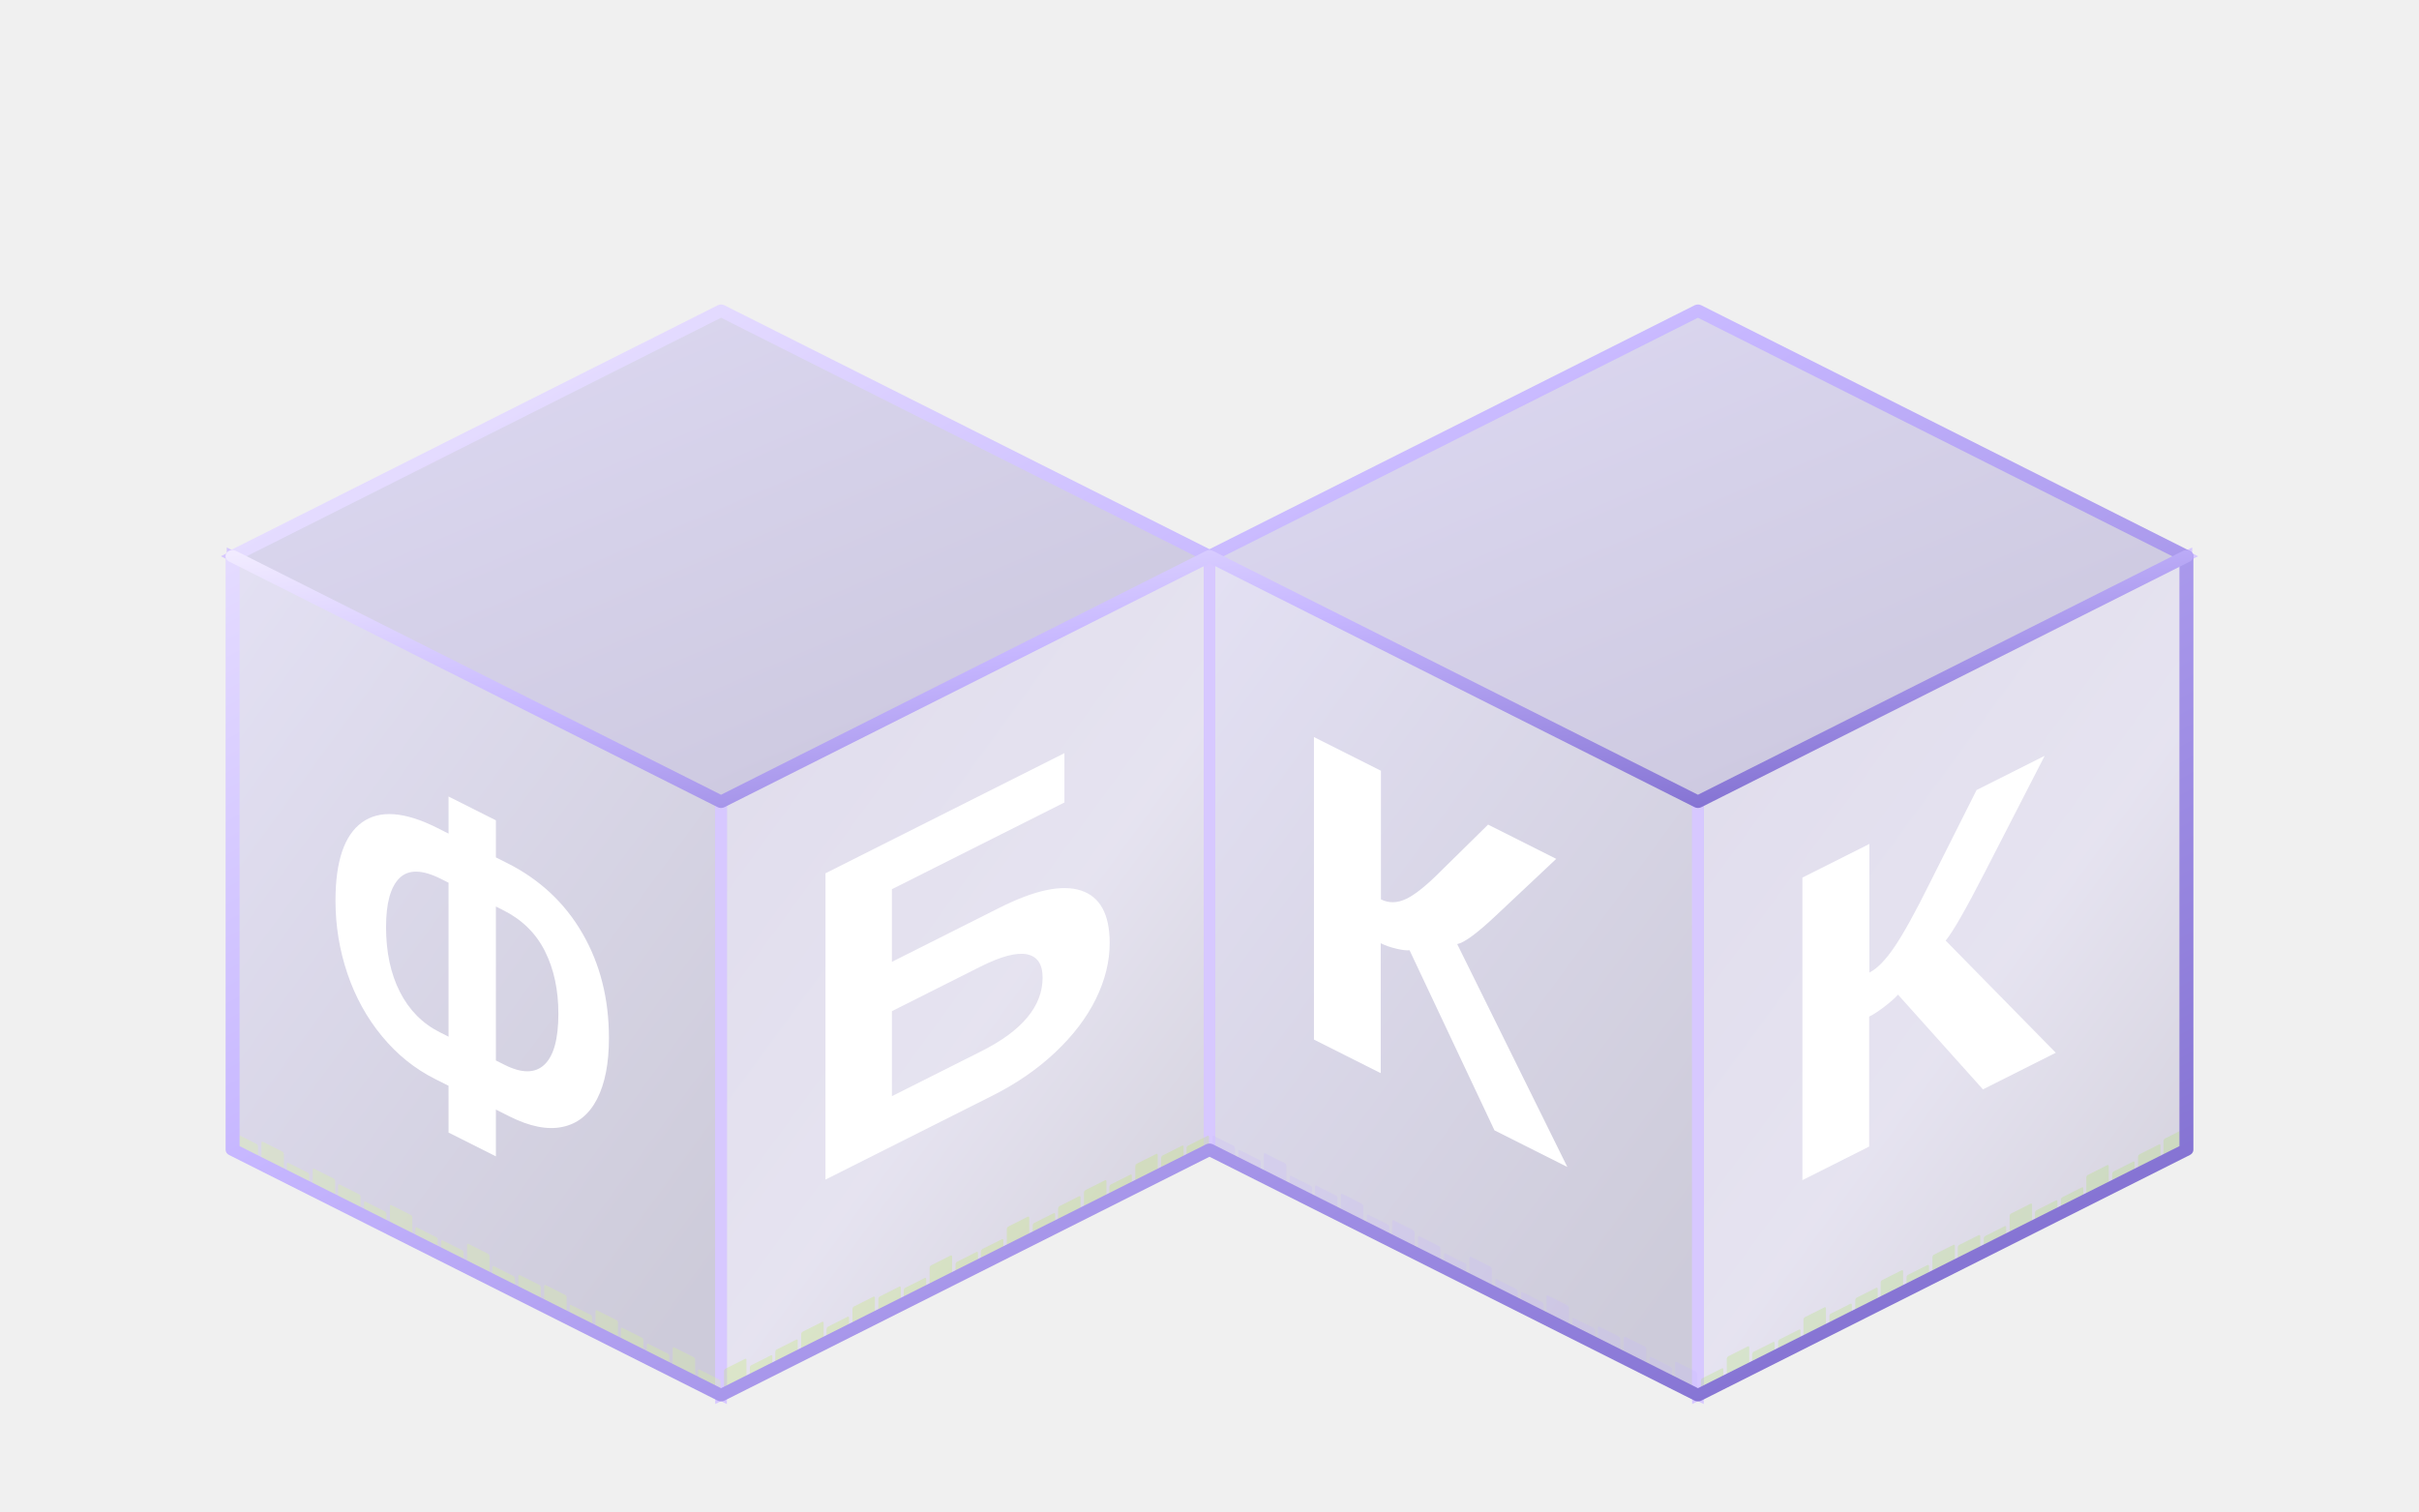
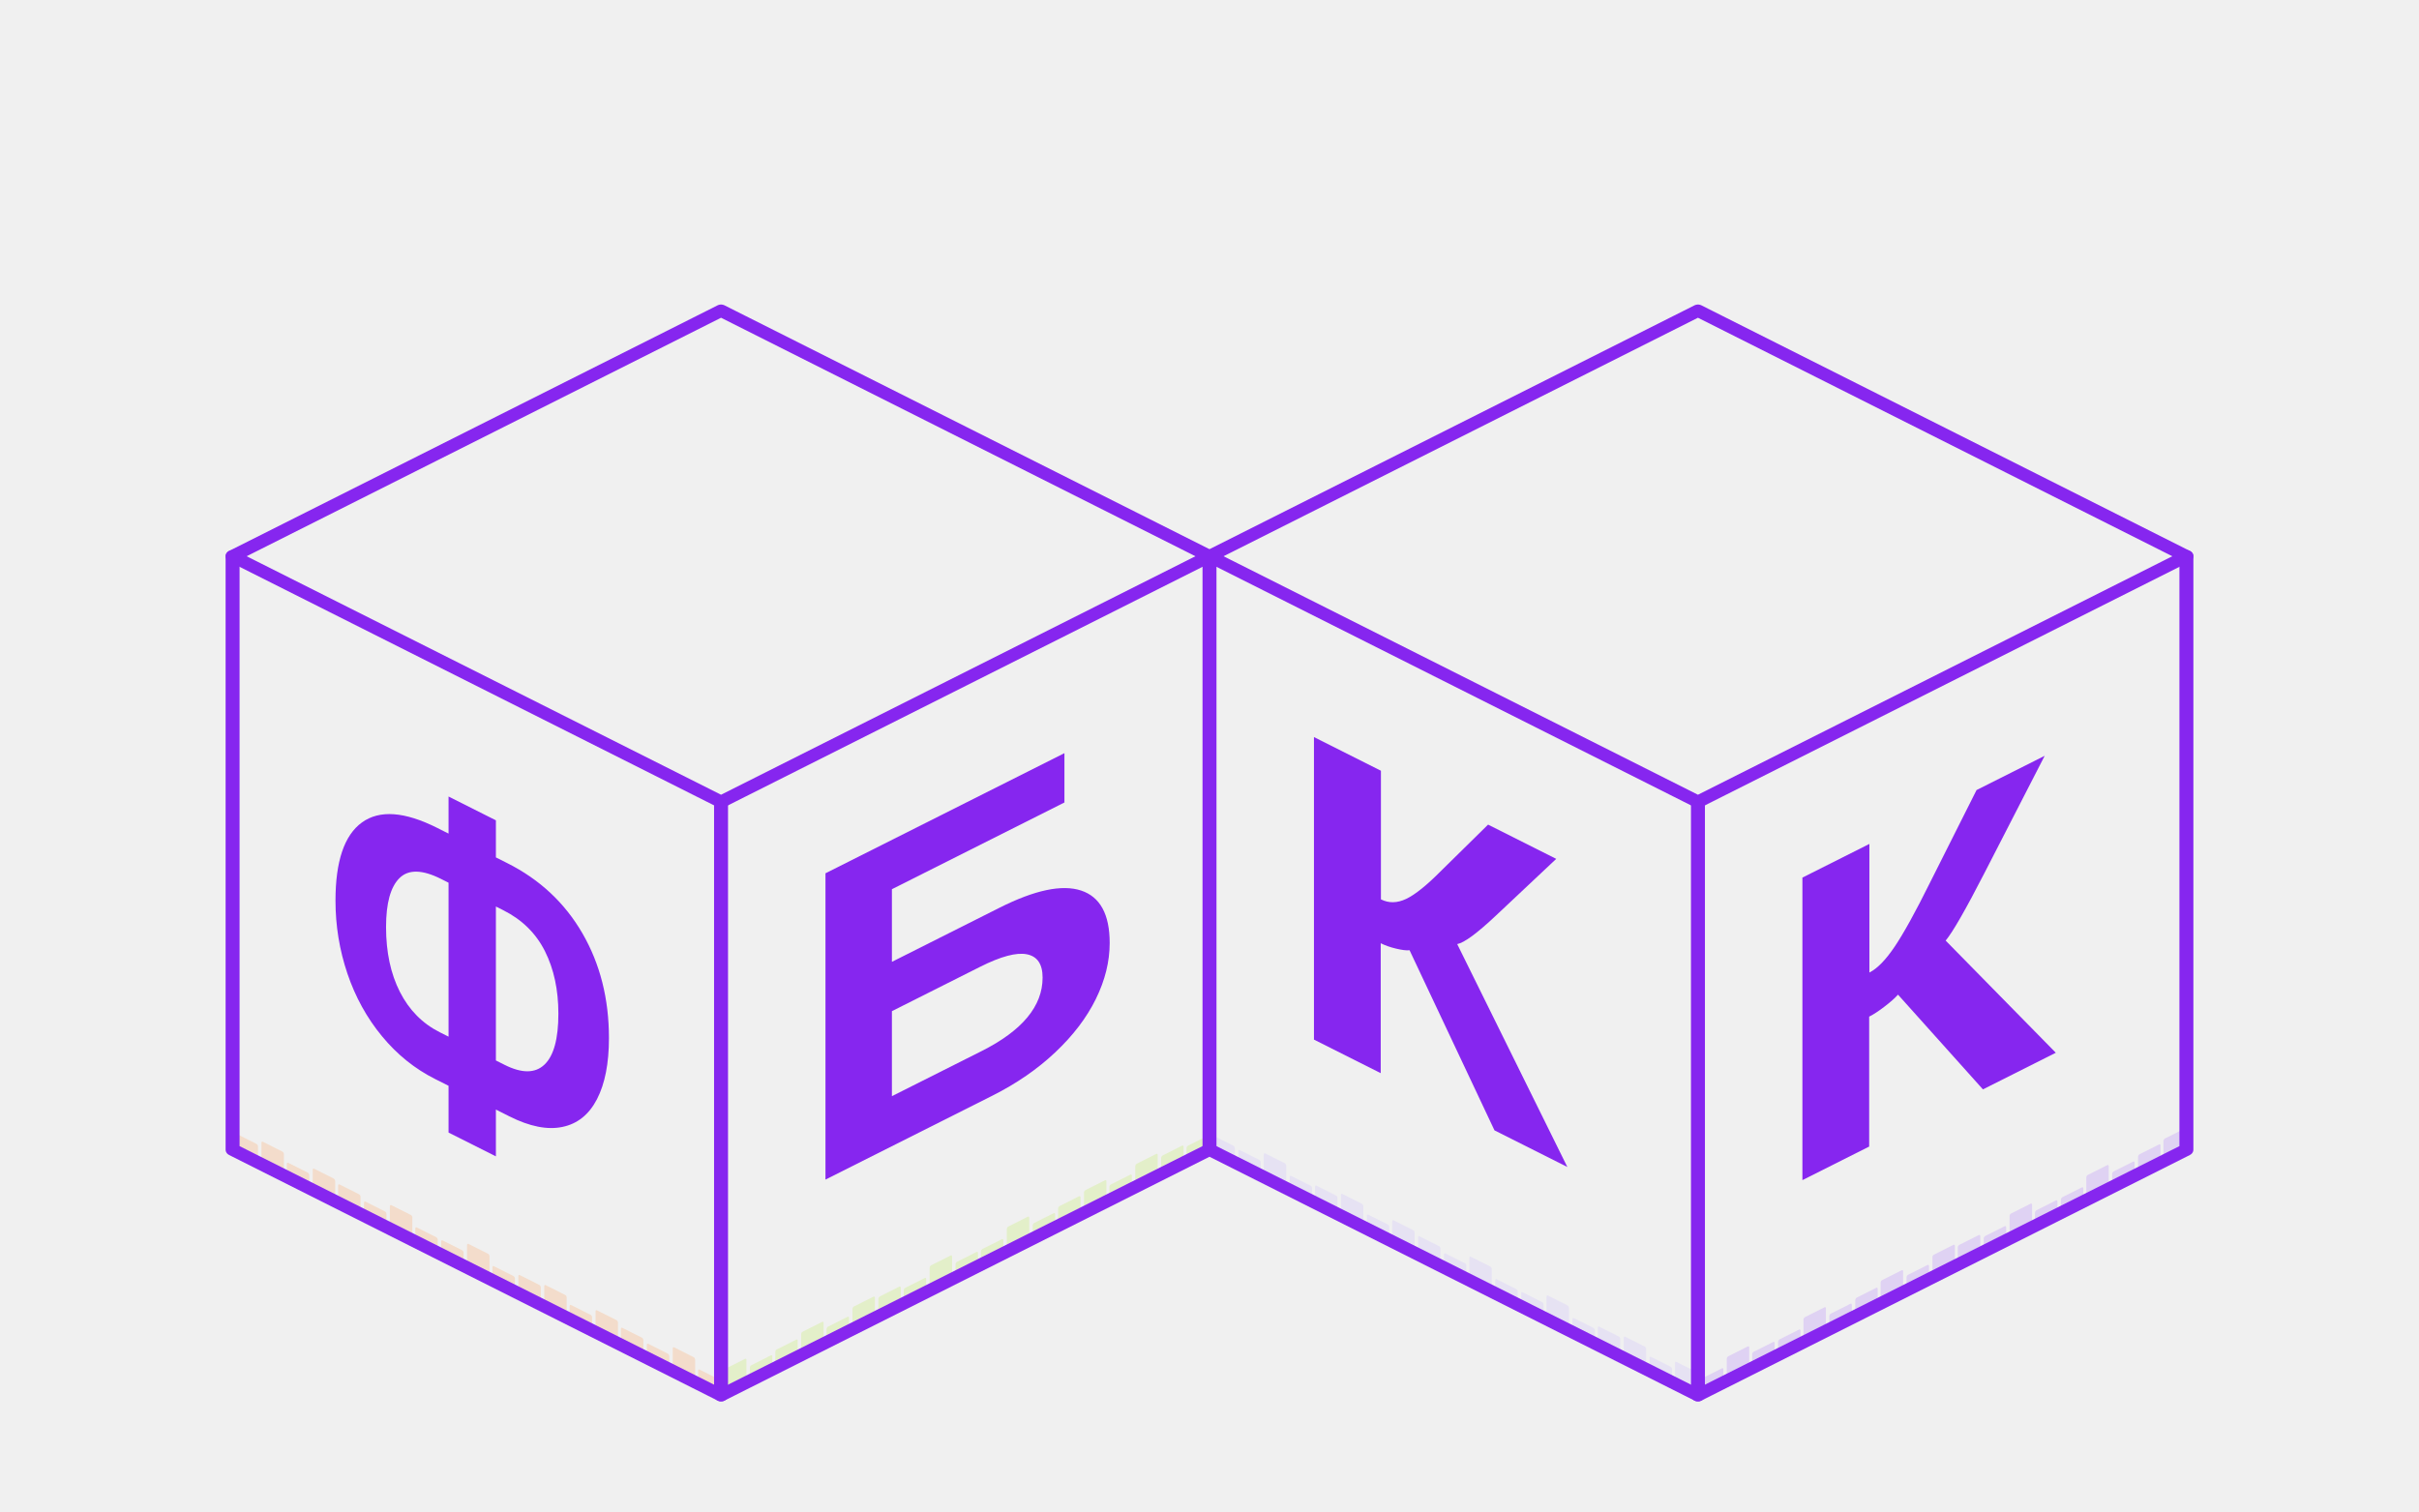
<svg xmlns="http://www.w3.org/2000/svg" viewBox="50 0 520 325" role="img" aria-label="ФБКК — 4 · Объёмный" preserveAspectRatio="xMidYMid meet">
  <defs>
    <filter id="fbkkInvert" color-interpolation-filters="sRGB">
      <feComponentTransfer>
        <feFuncR type="linear" slope="-1" intercept="1" />
        <feFuncG type="linear" slope="-1" intercept="1" />
        <feFuncB type="linear" slope="-1" intercept="1" />
      </feComponentTransfer>
    </filter>
    <linearGradient id="fbkktop" x2=".85" y2="1">
      <stop stop-color="#9F8BFF" />
      <stop offset="1" stop-color="#47359B" />
    </linearGradient>
    <linearGradient id="fbkkleft" x2=".8" y2="1">
      <stop stop-color="#AA9BFF" />
      <stop offset="1" stop-color="#362B77" />
    </linearGradient>
    <linearGradient id="fbkkright" x2=".8" y2="1">
      <stop stop-color="#8A72D9" />
      <stop offset=".6" stop-color="#B3A3F5" />
      <stop offset="1" stop-color="#423379" />
    </linearGradient>
    <linearGradient id="fbkkedge" x2="1" y2="1">
      <stop stop-color="#F1EBFF" />
      <stop offset=".4" stop-color="#C6B6FF" />
      <stop offset="1" stop-color="#7664C9" />
    </linearGradient>
    <clipPath id="fbkkclip0">
      <polygon points="100,95 205,155 205,300 100,240" />
    </clipPath>
    <clipPath id="fbkkclip1">
      <polygon points="205,155 310,95 310,240 205,300" />
    </clipPath>
    <clipPath id="fbkkclip2">
      <polygon points="310,95 415,155 415,300 310,240" />
    </clipPath>
    <clipPath id="fbkkclip3">
      <polygon points="415,155 520,95 520,240 415,300" />
    </clipPath>
  </defs>
  <g>
    <g transform="translate(0 36) scale(1 0.88)">
      <g>
-         <polygon points="100,95 205,35 310,95 205,155" fill="url(#fbkktop)" fill-opacity=".22" stroke="#D7C8FF" stroke-width="2.5" />
-         <polygon points="310,95 415,35 520,95 415,155" fill="url(#fbkktop)" fill-opacity=".22" stroke="#D7C8FF" stroke-width="2.5" />
-         <polygon points="100,95 205,155 205,300 100,240" fill="url(#fbkkleft)" fill-opacity=".19" stroke="#D7C8FF" stroke-width="2.5" />
-         <polygon points="205,155 310,95 310,240 205,300" fill="url(#fbkkright)" fill-opacity=".16" stroke="#D7C8FF" stroke-width="2.5" />
-         <polygon points="310,95 415,155 415,300 310,240" fill="url(#fbkkleft)" fill-opacity=".19" stroke="#D7C8FF" stroke-width="2.5" />
-         <polygon points="415,155 520,95 520,240 415,300" fill="url(#fbkkright)" fill-opacity=".16" stroke="#D7C8FF" stroke-width="2.5" />
+         <polygon points="100,95 205,35 310,95 205,155" fill="none" />
+         <polygon points="310,95 415,35 520,95 415,155" fill="none" />
+         <polygon points="100,95 205,155 205,300 100,240" fill="none" />
+         <polygon points="205,155 310,95 310,240 205,300" fill="none" />
+         <polygon points="310,95 415,155 415,300 310,240" fill="none" />
+         <polygon points="415,155 520,95 520,240 415,300" fill="none" />
        <g clip-path="url(#fbkkclip0)" opacity="0.23">
          <g transform="matrix(105 60 0 145 100 95)">
-             <rect x="0.006" y="0.97" width="0.046" height="0.03" fill="#D9FF80" rx=".003">
+             <rect x="0.006" y="0.97" width="0.046" height="0.03" fill="#FF9B4D" rx=".003">
              <animate attributeName="y" values="0.97;0.91;0.982;0.97" dur="0.295s" begin="0.000s" repeatCount="indefinite" />
              <animate attributeName="height" values="0.03;0.09;0.018;0.03" dur="0.295s" begin="0.000s" repeatCount="indefinite" />
            </rect>
-             <rect x="0.059" y="0.961" width="0.046" height="0.039" fill="#D9FF80" rx=".003">
+             <rect x="0.059" y="0.961" width="0.046" height="0.039" fill="#FF9B4D" rx=".003">
              <animate attributeName="y" values="0.961;0.886;0.977;0.961" dur="0.354s" begin="-0.441s" repeatCount="indefinite" />
              <animate attributeName="height" values="0.039;0.114;0.023;0.039" dur="0.354s" begin="-0.441s" repeatCount="indefinite" />
            </rect>
-             <rect x="0.111" y="0.975" width="0.046" height="0.025" fill="#D9FF80" rx=".003">
+             <rect x="0.111" y="0.975" width="0.046" height="0.025" fill="#FF9B4D" rx=".003">
              <animate attributeName="y" values="0.975;0.942;0.985;0.975" dur="0.412s" begin="-0.882s" repeatCount="indefinite" />
              <animate attributeName="height" values="0.025;0.058;0.015;0.025" dur="0.412s" begin="-0.882s" repeatCount="indefinite" />
            </rect>
-             <rect x="0.164" y="0.963" width="0.046" height="0.037" fill="#D9FF80" rx=".003">
+             <rect x="0.164" y="0.963" width="0.046" height="0.037" fill="#FF9B4D" rx=".003">
              <animate attributeName="y" values="0.963;0.891;0.978;0.963" dur="0.471s" begin="-0.252s" repeatCount="indefinite" />
              <animate attributeName="height" values="0.037;0.109;0.022;0.037" dur="0.471s" begin="-0.252s" repeatCount="indefinite" />
            </rect>
-             <rect x="0.216" y="0.968" width="0.046" height="0.032" fill="#D9FF80" rx=".003">
+             <rect x="0.216" y="0.968" width="0.046" height="0.032" fill="#FF9B4D" rx=".003">
              <animate attributeName="y" values="0.968;0.903;0.981;0.968" dur="0.530s" begin="-0.693s" repeatCount="indefinite" />
              <animate attributeName="height" values="0.032;0.097;0.019;0.032" dur="0.530s" begin="-0.693s" repeatCount="indefinite" />
            </rect>
-             <rect x="0.269" y="0.975" width="0.046" height="0.025" fill="#D9FF80" rx=".003">
+             <rect x="0.269" y="0.975" width="0.046" height="0.025" fill="#FF9B4D" rx=".003">
              <animate attributeName="y" values="0.975;0.939;0.985;0.975" dur="0.295s" begin="-0.063s" repeatCount="indefinite" />
              <animate attributeName="height" values="0.025;0.061;0.015;0.025" dur="0.295s" begin="-0.063s" repeatCount="indefinite" />
            </rect>
-             <rect x="0.322" y="0.959" width="0.046" height="0.041" fill="#D9FF80" rx=".003">
+             <rect x="0.322" y="0.959" width="0.046" height="0.041" fill="#FF9B4D" rx=".003">
              <animate attributeName="y" values="0.959;0.88;0.975;0.959" dur="0.354s" begin="-0.504s" repeatCount="indefinite" />
              <animate attributeName="height" values="0.041;0.12;0.025;0.041" dur="0.354s" begin="-0.504s" repeatCount="indefinite" />
            </rect>
-             <rect x="0.374" y="0.975" width="0.046" height="0.025" fill="#D9FF80" rx=".003">
+             <rect x="0.374" y="0.975" width="0.046" height="0.025" fill="#FF9B4D" rx=".003">
              <animate attributeName="y" values="0.975;0.923;0.985;0.975" dur="0.412s" begin="-0.945s" repeatCount="indefinite" />
              <animate attributeName="height" values="0.025;0.077;0.015;0.025" dur="0.412s" begin="-0.945s" repeatCount="indefinite" />
            </rect>
-             <rect x="0.427" y="0.975" width="0.046" height="0.025" fill="#D9FF80" rx=".003">
+             <rect x="0.427" y="0.975" width="0.046" height="0.025" fill="#FF9B4D" rx=".003">
              <animate attributeName="y" values="0.975;0.924;0.985;0.975" dur="0.471s" begin="-0.315s" repeatCount="indefinite" />
              <animate attributeName="height" values="0.025;0.076;0.015;0.025" dur="0.471s" begin="-0.315s" repeatCount="indefinite" />
            </rect>
-             <rect x="0.48" y="0.959" width="0.046" height="0.041" fill="#D9FF80" rx=".003">
+             <rect x="0.48" y="0.959" width="0.046" height="0.041" fill="#FF9B4D" rx=".003">
              <animate attributeName="y" values="0.959;0.879;0.975;0.959" dur="0.530s" begin="-0.756s" repeatCount="indefinite" />
              <animate attributeName="height" values="0.041;0.121;0.025;0.041" dur="0.530s" begin="-0.756s" repeatCount="indefinite" />
            </rect>
-             <rect x="0.532" y="0.975" width="0.046" height="0.025" fill="#D9FF80" rx=".003">
+             <rect x="0.532" y="0.975" width="0.046" height="0.025" fill="#FF9B4D" rx=".003">
              <animate attributeName="y" values="0.975;0.938;0.985;0.975" dur="0.295s" begin="-0.126s" repeatCount="indefinite" />
              <animate attributeName="height" values="0.025;0.062;0.015;0.025" dur="0.295s" begin="-0.126s" repeatCount="indefinite" />
            </rect>
-             <rect x="0.585" y="0.968" width="0.046" height="0.032" fill="#D9FF80" rx=".003">
+             <rect x="0.585" y="0.968" width="0.046" height="0.032" fill="#FF9B4D" rx=".003">
              <animate attributeName="y" values="0.968;0.905;0.981;0.968" dur="0.354s" begin="-0.567s" repeatCount="indefinite" />
              <animate attributeName="height" values="0.032;0.095;0.019;0.032" dur="0.354s" begin="-0.567s" repeatCount="indefinite" />
            </rect>
-             <rect x="0.638" y="0.963" width="0.046" height="0.037" fill="#D9FF80" rx=".003">
+             <rect x="0.638" y="0.963" width="0.046" height="0.037" fill="#FF9B4D" rx=".003">
              <animate attributeName="y" values="0.963;0.89;0.978;0.963" dur="0.412s" begin="-1.008s" repeatCount="indefinite" />
              <animate attributeName="height" values="0.037;0.11;0.022;0.037" dur="0.412s" begin="-1.008s" repeatCount="indefinite" />
            </rect>
-             <rect x="0.69" y="0.975" width="0.046" height="0.025" fill="#D9FF80" rx=".003">
+             <rect x="0.69" y="0.975" width="0.046" height="0.025" fill="#FF9B4D" rx=".003">
              <animate attributeName="y" values="0.975;0.942;0.985;0.975" dur="0.471s" begin="-0.378s" repeatCount="indefinite" />
              <animate attributeName="height" values="0.025;0.058;0.015;0.025" dur="0.471s" begin="-0.378s" repeatCount="indefinite" />
            </rect>
-             <rect x="0.743" y="0.962" width="0.046" height="0.038" fill="#D9FF80" rx=".003">
+             <rect x="0.743" y="0.962" width="0.046" height="0.038" fill="#FF9B4D" rx=".003">
              <animate attributeName="y" values="0.962;0.887;0.977;0.962" dur="0.530s" begin="-0.819s" repeatCount="indefinite" />
              <animate attributeName="height" values="0.038;0.113;0.023;0.038" dur="0.530s" begin="-0.819s" repeatCount="indefinite" />
            </rect>
-             <rect x="0.795" y="0.97" width="0.046" height="0.03" fill="#D9FF80" rx=".003">
+             <rect x="0.795" y="0.97" width="0.046" height="0.03" fill="#FF9B4D" rx=".003">
              <animate attributeName="y" values="0.97;0.908;0.982;0.97" dur="0.295s" begin="-0.189s" repeatCount="indefinite" />
              <animate attributeName="height" values="0.03;0.092;0.018;0.03" dur="0.295s" begin="-0.189s" repeatCount="indefinite" />
            </rect>
-             <rect x="0.848" y="0.975" width="0.046" height="0.025" fill="#D9FF80" rx=".003">
+             <rect x="0.848" y="0.975" width="0.046" height="0.025" fill="#FF9B4D" rx=".003">
              <animate attributeName="y" values="0.975;0.936;0.985;0.975" dur="0.354s" begin="-0.630s" repeatCount="indefinite" />
              <animate attributeName="height" values="0.025;0.064;0.015;0.025" dur="0.354s" begin="-0.630s" repeatCount="indefinite" />
            </rect>
-             <rect x="0.901" y="0.959" width="0.046" height="0.041" fill="#D9FF80" rx=".003">
+             <rect x="0.901" y="0.959" width="0.046" height="0.041" fill="#FF9B4D" rx=".003">
              <animate attributeName="y" values="0.959;0.878;0.975;0.959" dur="0.412s" begin="0.000s" repeatCount="indefinite" />
              <animate attributeName="height" values="0.041;0.122;0.025;0.041" dur="0.412s" begin="0.000s" repeatCount="indefinite" />
            </rect>
-             <rect x="0.953" y="0.975" width="0.046" height="0.025" fill="#D9FF80" rx=".003">
+             <rect x="0.953" y="0.975" width="0.046" height="0.025" fill="#FF9B4D" rx=".003">
              <animate attributeName="y" values="0.975;0.927;0.985;0.975" dur="0.471s" begin="-0.441s" repeatCount="indefinite" />
              <animate attributeName="height" values="0.025;0.073;0.015;0.025" dur="0.471s" begin="-0.441s" repeatCount="indefinite" />
            </rect>
          </g>
        </g>
        <g clip-path="url(#fbkkclip1)" opacity="0.23">
          <g transform="matrix(105 -60 0 145 205 155)">
            <rect x="0.006" y="0.959" width="0.046" height="0.042" fill="#B8ED48" rx=".003">
              <animate attributeName="y" values="0.959;0.878;0.975;0.959" dur="0.295s" begin="-0.819s" repeatCount="indefinite" />
              <animate attributeName="height" values="0.042;0.122;0.025;0.042" dur="0.295s" begin="-0.819s" repeatCount="indefinite" />
            </rect>
            <rect x="0.059" y="0.975" width="0.046" height="0.025" fill="#B8ED48" rx=".003">
              <animate attributeName="y" values="0.975;0.935;0.985;0.975" dur="0.354s" begin="-0.189s" repeatCount="indefinite" />
              <animate attributeName="height" values="0.025;0.065;0.015;0.025" dur="0.354s" begin="-0.189s" repeatCount="indefinite" />
            </rect>
            <rect x="0.111" y="0.97" width="0.046" height="0.03" fill="#B8ED48" rx=".003">
              <animate attributeName="y" values="0.97;0.91;0.982;0.97" dur="0.412s" begin="-0.630s" repeatCount="indefinite" />
              <animate attributeName="height" values="0.03;0.09;0.018;0.03" dur="0.412s" begin="-0.630s" repeatCount="indefinite" />
            </rect>
            <rect x="0.164" y="0.962" width="0.046" height="0.038" fill="#B8ED48" rx=".003">
              <animate attributeName="y" values="0.962;0.886;0.977;0.962" dur="0.471s" begin="0.000s" repeatCount="indefinite" />
              <animate attributeName="height" values="0.038;0.114;0.023;0.038" dur="0.471s" begin="0.000s" repeatCount="indefinite" />
            </rect>
            <rect x="0.216" y="0.975" width="0.046" height="0.025" fill="#B8ED48" rx=".003">
              <animate attributeName="y" values="0.975;0.942;0.985;0.975" dur="0.530s" begin="-0.441s" repeatCount="indefinite" />
              <animate attributeName="height" values="0.025;0.058;0.015;0.025" dur="0.530s" begin="-0.441s" repeatCount="indefinite" />
            </rect>
            <rect x="0.269" y="0.963" width="0.046" height="0.037" fill="#B8ED48" rx=".003">
              <animate attributeName="y" values="0.963;0.891;0.978;0.963" dur="0.295s" begin="-0.882s" repeatCount="indefinite" />
              <animate attributeName="height" values="0.037;0.109;0.022;0.037" dur="0.295s" begin="-0.882s" repeatCount="indefinite" />
            </rect>
            <rect x="0.322" y="0.968" width="0.046" height="0.032" fill="#B8ED48" rx=".003">
              <animate attributeName="y" values="0.968;0.903;0.981;0.968" dur="0.354s" begin="-0.252s" repeatCount="indefinite" />
              <animate attributeName="height" values="0.032;0.097;0.019;0.032" dur="0.354s" begin="-0.252s" repeatCount="indefinite" />
            </rect>
            <rect x="0.374" y="0.975" width="0.046" height="0.025" fill="#B8ED48" rx=".003">
              <animate attributeName="y" values="0.975;0.938;0.985;0.975" dur="0.412s" begin="-0.693s" repeatCount="indefinite" />
              <animate attributeName="height" values="0.025;0.062;0.015;0.025" dur="0.412s" begin="-0.693s" repeatCount="indefinite" />
            </rect>
            <rect x="0.427" y="0.959" width="0.046" height="0.041" fill="#B8ED48" rx=".003">
              <animate attributeName="y" values="0.959;0.879;0.975;0.959" dur="0.471s" begin="-0.063s" repeatCount="indefinite" />
              <animate attributeName="height" values="0.041;0.121;0.025;0.041" dur="0.471s" begin="-0.063s" repeatCount="indefinite" />
            </rect>
            <rect x="0.48" y="0.975" width="0.046" height="0.025" fill="#B8ED48" rx=".003">
              <animate attributeName="y" values="0.975;0.923;0.985;0.975" dur="0.530s" begin="-0.504s" repeatCount="indefinite" />
              <animate attributeName="height" values="0.025;0.077;0.015;0.025" dur="0.530s" begin="-0.504s" repeatCount="indefinite" />
            </rect>
            <rect x="0.532" y="0.975" width="0.046" height="0.025" fill="#B8ED48" rx=".003">
              <animate attributeName="y" values="0.975;0.924;0.985;0.975" dur="0.295s" begin="-0.945s" repeatCount="indefinite" />
              <animate attributeName="height" values="0.025;0.076;0.015;0.025" dur="0.295s" begin="-0.945s" repeatCount="indefinite" />
            </rect>
            <rect x="0.585" y="0.959" width="0.046" height="0.041" fill="#B8ED48" rx=".003">
              <animate attributeName="y" values="0.959;0.879;0.975;0.959" dur="0.354s" begin="-0.315s" repeatCount="indefinite" />
              <animate attributeName="height" values="0.041;0.121;0.025;0.041" dur="0.354s" begin="-0.315s" repeatCount="indefinite" />
            </rect>
            <rect x="0.638" y="0.975" width="0.046" height="0.025" fill="#B8ED48" rx=".003">
              <animate attributeName="y" values="0.975;0.938;0.985;0.975" dur="0.412s" begin="-0.756s" repeatCount="indefinite" />
              <animate attributeName="height" values="0.025;0.062;0.015;0.025" dur="0.412s" begin="-0.756s" repeatCount="indefinite" />
            </rect>
            <rect x="0.69" y="0.968" width="0.046" height="0.032" fill="#B8ED48" rx=".003">
              <animate attributeName="y" values="0.968;0.904;0.981;0.968" dur="0.471s" begin="-0.126s" repeatCount="indefinite" />
              <animate attributeName="height" values="0.032;0.096;0.019;0.032" dur="0.471s" begin="-0.126s" repeatCount="indefinite" />
            </rect>
            <rect x="0.743" y="0.963" width="0.046" height="0.037" fill="#B8ED48" rx=".003">
              <animate attributeName="y" values="0.963;0.89;0.978;0.963" dur="0.530s" begin="-0.567s" repeatCount="indefinite" />
              <animate attributeName="height" values="0.037;0.11;0.022;0.037" dur="0.530s" begin="-0.567s" repeatCount="indefinite" />
            </rect>
            <rect x="0.795" y="0.975" width="0.046" height="0.025" fill="#B8ED48" rx=".003">
              <animate attributeName="y" values="0.975;0.942;0.985;0.975" dur="0.295s" begin="-1.008s" repeatCount="indefinite" />
              <animate attributeName="height" values="0.025;0.058;0.015;0.025" dur="0.295s" begin="-1.008s" repeatCount="indefinite" />
            </rect>
            <rect x="0.848" y="0.962" width="0.046" height="0.038" fill="#B8ED48" rx=".003">
              <animate attributeName="y" values="0.962;0.887;0.977;0.962" dur="0.354s" begin="-0.378s" repeatCount="indefinite" />
              <animate attributeName="height" values="0.038;0.113;0.023;0.038" dur="0.354s" begin="-0.378s" repeatCount="indefinite" />
            </rect>
            <rect x="0.901" y="0.97" width="0.046" height="0.03" fill="#B8ED48" rx=".003">
              <animate attributeName="y" values="0.97;0.909;0.982;0.97" dur="0.412s" begin="-0.819s" repeatCount="indefinite" />
              <animate attributeName="height" values="0.03;0.091;0.018;0.03" dur="0.412s" begin="-0.819s" repeatCount="indefinite" />
            </rect>
            <rect x="0.953" y="0.975" width="0.046" height="0.025" fill="#B8ED48" rx=".003">
              <animate attributeName="y" values="0.975;0.935;0.985;0.975" dur="0.471s" begin="-0.189s" repeatCount="indefinite" />
              <animate attributeName="height" values="0.025;0.065;0.015;0.025" dur="0.471s" begin="-0.189s" repeatCount="indefinite" />
            </rect>
          </g>
        </g>
        <g clip-path="url(#fbkkclip2)" opacity="0.23">
          <g transform="matrix(105 60 0 145 310 95)">
            <rect x="0.006" y="0.973" width="0.046" height="0.027" fill="#C6B6FF" rx=".003">
              <animate attributeName="y" values="0.973;0.918;0.984;0.973" dur="0.295s" begin="-0.567s" repeatCount="indefinite" />
              <animate attributeName="height" values="0.027;0.082;0.016;0.027" dur="0.295s" begin="-0.567s" repeatCount="indefinite" />
            </rect>
            <rect x="0.059" y="0.975" width="0.046" height="0.025" fill="#C6B6FF" rx=".003">
              <animate attributeName="y" values="0.975;0.928;0.985;0.975" dur="0.354s" begin="-1.008s" repeatCount="indefinite" />
              <animate attributeName="height" values="0.025;0.072;0.015;0.025" dur="0.354s" begin="-1.008s" repeatCount="indefinite" />
            </rect>
            <rect x="0.111" y="0.959" width="0.046" height="0.042" fill="#C6B6FF" rx=".003">
              <animate attributeName="y" values="0.959;0.878;0.975;0.959" dur="0.412s" begin="-0.378s" repeatCount="indefinite" />
              <animate attributeName="height" values="0.041;0.122;0.025;0.041" dur="0.412s" begin="-0.378s" repeatCount="indefinite" />
            </rect>
            <rect x="0.164" y="0.975" width="0.046" height="0.025" fill="#C6B6FF" rx=".003">
              <animate attributeName="y" values="0.975;0.935;0.985;0.975" dur="0.471s" begin="-0.819s" repeatCount="indefinite" />
              <animate attributeName="height" values="0.025;0.065;0.015;0.025" dur="0.471s" begin="-0.819s" repeatCount="indefinite" />
            </rect>
            <rect x="0.216" y="0.97" width="0.046" height="0.03" fill="#C6B6FF" rx=".003">
              <animate attributeName="y" values="0.97;0.909;0.982;0.97" dur="0.530s" begin="-0.189s" repeatCount="indefinite" />
              <animate attributeName="height" values="0.03;0.091;0.018;0.03" dur="0.530s" begin="-0.189s" repeatCount="indefinite" />
            </rect>
            <rect x="0.269" y="0.962" width="0.046" height="0.038" fill="#C6B6FF" rx=".003">
              <animate attributeName="y" values="0.962;0.887;0.977;0.962" dur="0.295s" begin="-0.630s" repeatCount="indefinite" />
              <animate attributeName="height" values="0.038;0.113;0.023;0.038" dur="0.295s" begin="-0.630s" repeatCount="indefinite" />
            </rect>
            <rect x="0.322" y="0.975" width="0.046" height="0.025" fill="#C6B6FF" rx=".003">
              <animate attributeName="y" values="0.975;0.942;0.985;0.975" dur="0.354s" begin="0.000s" repeatCount="indefinite" />
              <animate attributeName="height" values="0.025;0.058;0.015;0.025" dur="0.354s" begin="0.000s" repeatCount="indefinite" />
            </rect>
            <rect x="0.374" y="0.963" width="0.046" height="0.037" fill="#C6B6FF" rx=".003">
              <animate attributeName="y" values="0.963;0.891;0.978;0.963" dur="0.412s" begin="-0.441s" repeatCount="indefinite" />
              <animate attributeName="height" values="0.037;0.109;0.022;0.037" dur="0.412s" begin="-0.441s" repeatCount="indefinite" />
            </rect>
            <rect x="0.427" y="0.968" width="0.046" height="0.032" fill="#C6B6FF" rx=".003">
              <animate attributeName="y" values="0.968;0.904;0.981;0.968" dur="0.471s" begin="-0.882s" repeatCount="indefinite" />
              <animate attributeName="height" values="0.032;0.096;0.019;0.032" dur="0.471s" begin="-0.882s" repeatCount="indefinite" />
            </rect>
            <rect x="0.48" y="0.975" width="0.046" height="0.025" fill="#C6B6FF" rx=".003">
              <animate attributeName="y" values="0.975;0.938;0.985;0.975" dur="0.530s" begin="-0.252s" repeatCount="indefinite" />
              <animate attributeName="height" values="0.025;0.062;0.015;0.025" dur="0.530s" begin="-0.252s" repeatCount="indefinite" />
            </rect>
            <rect x="0.532" y="0.959" width="0.046" height="0.041" fill="#C6B6FF" rx=".003">
              <animate attributeName="y" values="0.959;0.879;0.975;0.959" dur="0.295s" begin="-0.693s" repeatCount="indefinite" />
              <animate attributeName="height" values="0.041;0.121;0.025;0.041" dur="0.295s" begin="-0.693s" repeatCount="indefinite" />
            </rect>
            <rect x="0.585" y="0.975" width="0.046" height="0.025" fill="#C6B6FF" rx=".003">
              <animate attributeName="y" values="0.975;0.924;0.985;0.975" dur="0.354s" begin="-0.063s" repeatCount="indefinite" />
              <animate attributeName="height" values="0.025;0.076;0.015;0.025" dur="0.354s" begin="-0.063s" repeatCount="indefinite" />
            </rect>
            <rect x="0.638" y="0.975" width="0.046" height="0.025" fill="#C6B6FF" rx=".003">
              <animate attributeName="y" values="0.975;0.923;0.985;0.975" dur="0.412s" begin="-0.504s" repeatCount="indefinite" />
              <animate attributeName="height" values="0.025;0.077;0.015;0.025" dur="0.412s" begin="-0.504s" repeatCount="indefinite" />
            </rect>
            <rect x="0.69" y="0.959" width="0.046" height="0.041" fill="#C6B6FF" rx=".003">
              <animate attributeName="y" values="0.959;0.879;0.975;0.959" dur="0.471s" begin="-0.945s" repeatCount="indefinite" />
              <animate attributeName="height" values="0.041;0.121;0.025;0.041" dur="0.471s" begin="-0.945s" repeatCount="indefinite" />
            </rect>
            <rect x="0.743" y="0.975" width="0.046" height="0.025" fill="#C6B6FF" rx=".003">
              <animate attributeName="y" values="0.975;0.938;0.985;0.975" dur="0.530s" begin="-0.315s" repeatCount="indefinite" />
              <animate attributeName="height" values="0.025;0.062;0.015;0.025" dur="0.530s" begin="-0.315s" repeatCount="indefinite" />
            </rect>
            <rect x="0.795" y="0.968" width="0.046" height="0.032" fill="#C6B6FF" rx=".003">
              <animate attributeName="y" values="0.968;0.904;0.981;0.968" dur="0.295s" begin="-0.756s" repeatCount="indefinite" />
              <animate attributeName="height" values="0.032;0.096;0.019;0.032" dur="0.295s" begin="-0.756s" repeatCount="indefinite" />
            </rect>
            <rect x="0.848" y="0.963" width="0.046" height="0.037" fill="#C6B6FF" rx=".003">
              <animate attributeName="y" values="0.963;0.891;0.978;0.963" dur="0.354s" begin="-0.126s" repeatCount="indefinite" />
              <animate attributeName="height" values="0.037;0.109;0.022;0.037" dur="0.354s" begin="-0.126s" repeatCount="indefinite" />
            </rect>
            <rect x="0.901" y="0.975" width="0.046" height="0.025" fill="#C6B6FF" rx=".003">
              <animate attributeName="y" values="0.975;0.942;0.985;0.975" dur="0.412s" begin="-0.567s" repeatCount="indefinite" />
              <animate attributeName="height" values="0.025;0.058;0.015;0.025" dur="0.412s" begin="-0.567s" repeatCount="indefinite" />
            </rect>
            <rect x="0.953" y="0.962" width="0.046" height="0.038" fill="#C6B6FF" rx=".003">
              <animate attributeName="y" values="0.962;0.887;0.977;0.962" dur="0.471s" begin="-1.008s" repeatCount="indefinite" />
              <animate attributeName="height" values="0.038;0.113;0.023;0.038" dur="0.471s" begin="-1.008s" repeatCount="indefinite" />
            </rect>
          </g>
        </g>
        <g clip-path="url(#fbkkclip3)" opacity="0.23">
          <g transform="matrix(105 -60 0 145 415 155)">
-             <rect x="0.006" y="0.975" width="0.046" height="0.025" fill="#A6E655" rx=".003">
+             <rect x="0.006" y="0.975" width="0.046" height="0.025" fill="#A86CFF" rx=".003">
              <animate attributeName="y" values="0.975;0.94;0.985;0.975" dur="0.295s" begin="-0.315s" repeatCount="indefinite" />
              <animate attributeName="height" values="0.025;0.06;0.015;0.025" dur="0.295s" begin="-0.315s" repeatCount="indefinite" />
            </rect>
-             <rect x="0.059" y="0.96" width="0.046" height="0.04" fill="#A6E655" rx=".003">
+             <rect x="0.059" y="0.96" width="0.046" height="0.04" fill="#A86CFF" rx=".003">
              <animate attributeName="y" values="0.96;0.881;0.976;0.96" dur="0.354s" begin="-0.756s" repeatCount="indefinite" />
              <animate attributeName="height" values="0.04;0.119;0.024;0.04" dur="0.354s" begin="-0.756s" repeatCount="indefinite" />
            </rect>
-             <rect x="0.111" y="0.974" width="0.046" height="0.026" fill="#A6E655" rx=".003">
+             <rect x="0.111" y="0.974" width="0.046" height="0.026" fill="#A86CFF" rx=".003">
              <animate attributeName="y" values="0.973;0.919;0.984;0.973" dur="0.412s" begin="-0.126s" repeatCount="indefinite" />
              <animate attributeName="height" values="0.027;0.081;0.016;0.027" dur="0.412s" begin="-0.126s" repeatCount="indefinite" />
            </rect>
-             <rect x="0.164" y="0.975" width="0.046" height="0.025" fill="#A6E655" rx=".003">
+             <rect x="0.164" y="0.975" width="0.046" height="0.025" fill="#A86CFF" rx=".003">
              <animate attributeName="y" values="0.975;0.928;0.985;0.975" dur="0.471s" begin="-0.567s" repeatCount="indefinite" />
              <animate attributeName="height" values="0.025;0.072;0.015;0.025" dur="0.471s" begin="-0.567s" repeatCount="indefinite" />
            </rect>
-             <rect x="0.216" y="0.959" width="0.046" height="0.041" fill="#A6E655" rx=".003">
+             <rect x="0.216" y="0.959" width="0.046" height="0.041" fill="#A86CFF" rx=".003">
              <animate attributeName="y" values="0.959;0.878;0.975;0.959" dur="0.530s" begin="-1.008s" repeatCount="indefinite" />
              <animate attributeName="height" values="0.041;0.122;0.025;0.041" dur="0.530s" begin="-1.008s" repeatCount="indefinite" />
            </rect>
-             <rect x="0.269" y="0.975" width="0.046" height="0.025" fill="#A6E655" rx=".003">
+             <rect x="0.269" y="0.975" width="0.046" height="0.025" fill="#A86CFF" rx=".003">
              <animate attributeName="y" values="0.975;0.935;0.985;0.975" dur="0.295s" begin="-0.378s" repeatCount="indefinite" />
              <animate attributeName="height" values="0.025;0.065;0.015;0.025" dur="0.295s" begin="-0.378s" repeatCount="indefinite" />
            </rect>
-             <rect x="0.322" y="0.97" width="0.046" height="0.03" fill="#A6E655" rx=".003">
+             <rect x="0.322" y="0.97" width="0.046" height="0.03" fill="#A86CFF" rx=".003">
              <animate attributeName="y" values="0.97;0.909;0.982;0.97" dur="0.354s" begin="-0.819s" repeatCount="indefinite" />
              <animate attributeName="height" values="0.03;0.091;0.018;0.03" dur="0.354s" begin="-0.819s" repeatCount="indefinite" />
            </rect>
-             <rect x="0.374" y="0.962" width="0.046" height="0.038" fill="#A6E655" rx=".003">
+             <rect x="0.374" y="0.962" width="0.046" height="0.038" fill="#A86CFF" rx=".003">
              <animate attributeName="y" values="0.962;0.887;0.977;0.962" dur="0.412s" begin="-0.189s" repeatCount="indefinite" />
              <animate attributeName="height" values="0.038;0.113;0.023;0.038" dur="0.412s" begin="-0.189s" repeatCount="indefinite" />
            </rect>
-             <rect x="0.427" y="0.975" width="0.046" height="0.025" fill="#A6E655" rx=".003">
+             <rect x="0.427" y="0.975" width="0.046" height="0.025" fill="#A86CFF" rx=".003">
              <animate attributeName="y" values="0.975;0.942;0.985;0.975" dur="0.471s" begin="-0.630s" repeatCount="indefinite" />
              <animate attributeName="height" values="0.025;0.058;0.015;0.025" dur="0.471s" begin="-0.630s" repeatCount="indefinite" />
            </rect>
-             <rect x="0.48" y="0.963" width="0.046" height="0.037" fill="#A6E655" rx=".003">
+             <rect x="0.48" y="0.963" width="0.046" height="0.037" fill="#A86CFF" rx=".003">
              <animate attributeName="y" values="0.963;0.89;0.978;0.963" dur="0.530s" begin="0.000s" repeatCount="indefinite" />
              <animate attributeName="height" values="0.037;0.11;0.022;0.037" dur="0.530s" begin="0.000s" repeatCount="indefinite" />
            </rect>
-             <rect x="0.532" y="0.968" width="0.046" height="0.032" fill="#A6E655" rx=".003">
+             <rect x="0.532" y="0.968" width="0.046" height="0.032" fill="#A86CFF" rx=".003">
              <animate attributeName="y" values="0.968;0.905;0.981;0.968" dur="0.295s" begin="-0.441s" repeatCount="indefinite" />
              <animate attributeName="height" values="0.032;0.095;0.019;0.032" dur="0.295s" begin="-0.441s" repeatCount="indefinite" />
            </rect>
-             <rect x="0.585" y="0.975" width="0.046" height="0.025" fill="#A6E655" rx=".003">
+             <rect x="0.585" y="0.975" width="0.046" height="0.025" fill="#A86CFF" rx=".003">
              <animate attributeName="y" values="0.975;0.938;0.985;0.975" dur="0.354s" begin="-0.882s" repeatCount="indefinite" />
              <animate attributeName="height" values="0.025;0.062;0.015;0.025" dur="0.354s" begin="-0.882s" repeatCount="indefinite" />
            </rect>
-             <rect x="0.638" y="0.959" width="0.046" height="0.041" fill="#A6E655" rx=".003">
+             <rect x="0.638" y="0.959" width="0.046" height="0.041" fill="#A86CFF" rx=".003">
              <animate attributeName="y" values="0.959;0.879;0.975;0.959" dur="0.412s" begin="-0.252s" repeatCount="indefinite" />
              <animate attributeName="height" values="0.041;0.121;0.025;0.041" dur="0.412s" begin="-0.252s" repeatCount="indefinite" />
            </rect>
-             <rect x="0.69" y="0.975" width="0.046" height="0.025" fill="#A6E655" rx=".003">
+             <rect x="0.69" y="0.975" width="0.046" height="0.025" fill="#A86CFF" rx=".003">
              <animate attributeName="y" values="0.975;0.924;0.985;0.975" dur="0.471s" begin="-0.693s" repeatCount="indefinite" />
              <animate attributeName="height" values="0.025;0.076;0.015;0.025" dur="0.471s" begin="-0.693s" repeatCount="indefinite" />
            </rect>
-             <rect x="0.743" y="0.975" width="0.046" height="0.025" fill="#A6E655" rx=".003">
+             <rect x="0.743" y="0.975" width="0.046" height="0.025" fill="#A86CFF" rx=".003">
              <animate attributeName="y" values="0.975;0.923;0.985;0.975" dur="0.530s" begin="-0.063s" repeatCount="indefinite" />
              <animate attributeName="height" values="0.025;0.077;0.015;0.025" dur="0.530s" begin="-0.063s" repeatCount="indefinite" />
            </rect>
-             <rect x="0.795" y="0.959" width="0.046" height="0.041" fill="#A6E655" rx=".003">
+             <rect x="0.795" y="0.959" width="0.046" height="0.041" fill="#A86CFF" rx=".003">
              <animate attributeName="y" values="0.959;0.88;0.975;0.959" dur="0.295s" begin="-0.504s" repeatCount="indefinite" />
              <animate attributeName="height" values="0.041;0.12;0.025;0.041" dur="0.295s" begin="-0.504s" repeatCount="indefinite" />
            </rect>
-             <rect x="0.848" y="0.975" width="0.046" height="0.025" fill="#A6E655" rx=".003">
+             <rect x="0.848" y="0.975" width="0.046" height="0.025" fill="#A86CFF" rx=".003">
              <animate attributeName="y" values="0.975;0.938;0.985;0.975" dur="0.354s" begin="-0.945s" repeatCount="indefinite" />
              <animate attributeName="height" values="0.025;0.062;0.015;0.025" dur="0.354s" begin="-0.945s" repeatCount="indefinite" />
            </rect>
-             <rect x="0.901" y="0.968" width="0.046" height="0.032" fill="#A6E655" rx=".003">
+             <rect x="0.901" y="0.968" width="0.046" height="0.032" fill="#A86CFF" rx=".003">
              <animate attributeName="y" values="0.968;0.903;0.981;0.968" dur="0.412s" begin="-0.315s" repeatCount="indefinite" />
              <animate attributeName="height" values="0.032;0.097;0.019;0.032" dur="0.412s" begin="-0.315s" repeatCount="indefinite" />
            </rect>
-             <rect x="0.953" y="0.963" width="0.046" height="0.037" fill="#A6E655" rx=".003">
+             <rect x="0.953" y="0.963" width="0.046" height="0.037" fill="#A86CFF" rx=".003">
              <animate attributeName="y" values="0.963;0.891;0.978;0.963" dur="0.471s" begin="-0.756s" repeatCount="indefinite" />
              <animate attributeName="height" values="0.037;0.109;0.022;0.037" dur="0.471s" begin="-0.756s" repeatCount="indefinite" />
            </rect>
          </g>
        </g>
-         <g fill="none" stroke="url(#fbkkedge)" stroke-width="3" stroke-linecap="round" stroke-linejoin="round">
+         <g fill="none" stroke="#8626EF" stroke-width="3" stroke-linecap="round" stroke-linejoin="round">
          <path d="M100 95 L205 35 L310 95 L415 35 L520 95 L520 240 L415 300 L310 240 L205 300 L100 240 Z" />
          <path d="M100 95 L205 155 L310 95 L415 155 L520 95" />
          <path d="M205 155 L205 300" />
          <path d="M310 95 L310 240" />
          <path d="M415 155 L415 300" />
        </g>
        <g transform="matrix(105 60 0 145 100 95)">
          <g transform="translate(0.5 0.5) scale(0.0071389 0.0081109)">
-             <text x="-44" y="35" font-family="Russo One,Arial,sans-serif" font-size="100" font-weight="700" fill="#ffffff">Ф</text>
+             <text x="-44" y="35" font-family="Russo One,Arial,sans-serif" font-size="100" font-weight="700" fill="#8626EF">Ф</text>
          </g>
        </g>
        <g transform="matrix(105 -60 0 145 205 155)">
          <g transform="translate(0.5 0.5) scale(0.0094418 0.0075026)">
-             <text x="-37" y="30" font-family="Russo One,Arial,sans-serif" font-size="100" font-weight="700" fill="#ffffff">Б</text>
+             <text x="-37" y="30" font-family="Russo One,Arial,sans-serif" font-size="100" font-weight="700" fill="#8626EF">Б</text>
          </g>
        </g>
        <g transform="matrix(105 60 0 145 310 95)">
          <g transform="translate(0.5 0.5) scale(0.0095185 0.00741)">
-             <text x="-36.75" y="30.5" font-family="Russo One,Arial,sans-serif" font-size="100" font-weight="700" fill="#ffffff">К</text>
+             <text x="-36.75" y="30.5" font-family="Russo One,Arial,sans-serif" font-size="100" font-weight="700" fill="#8626EF">К</text>
          </g>
        </g>
        <g transform="matrix(105 -60 0 145 415 155)">
          <g transform="translate(0.5 0.5) scale(0.0095185 0.00741)">
-             <text x="-36.75" y="30.5" font-family="Russo One,Arial,sans-serif" font-size="100" font-weight="700" fill="#ffffff">К</text>
+             <text x="-36.75" y="30.5" font-family="Russo One,Arial,sans-serif" font-size="100" font-weight="700" fill="#8626EF">К</text>
          </g>
        </g>
      </g>
    </g>
  </g>
</svg>
